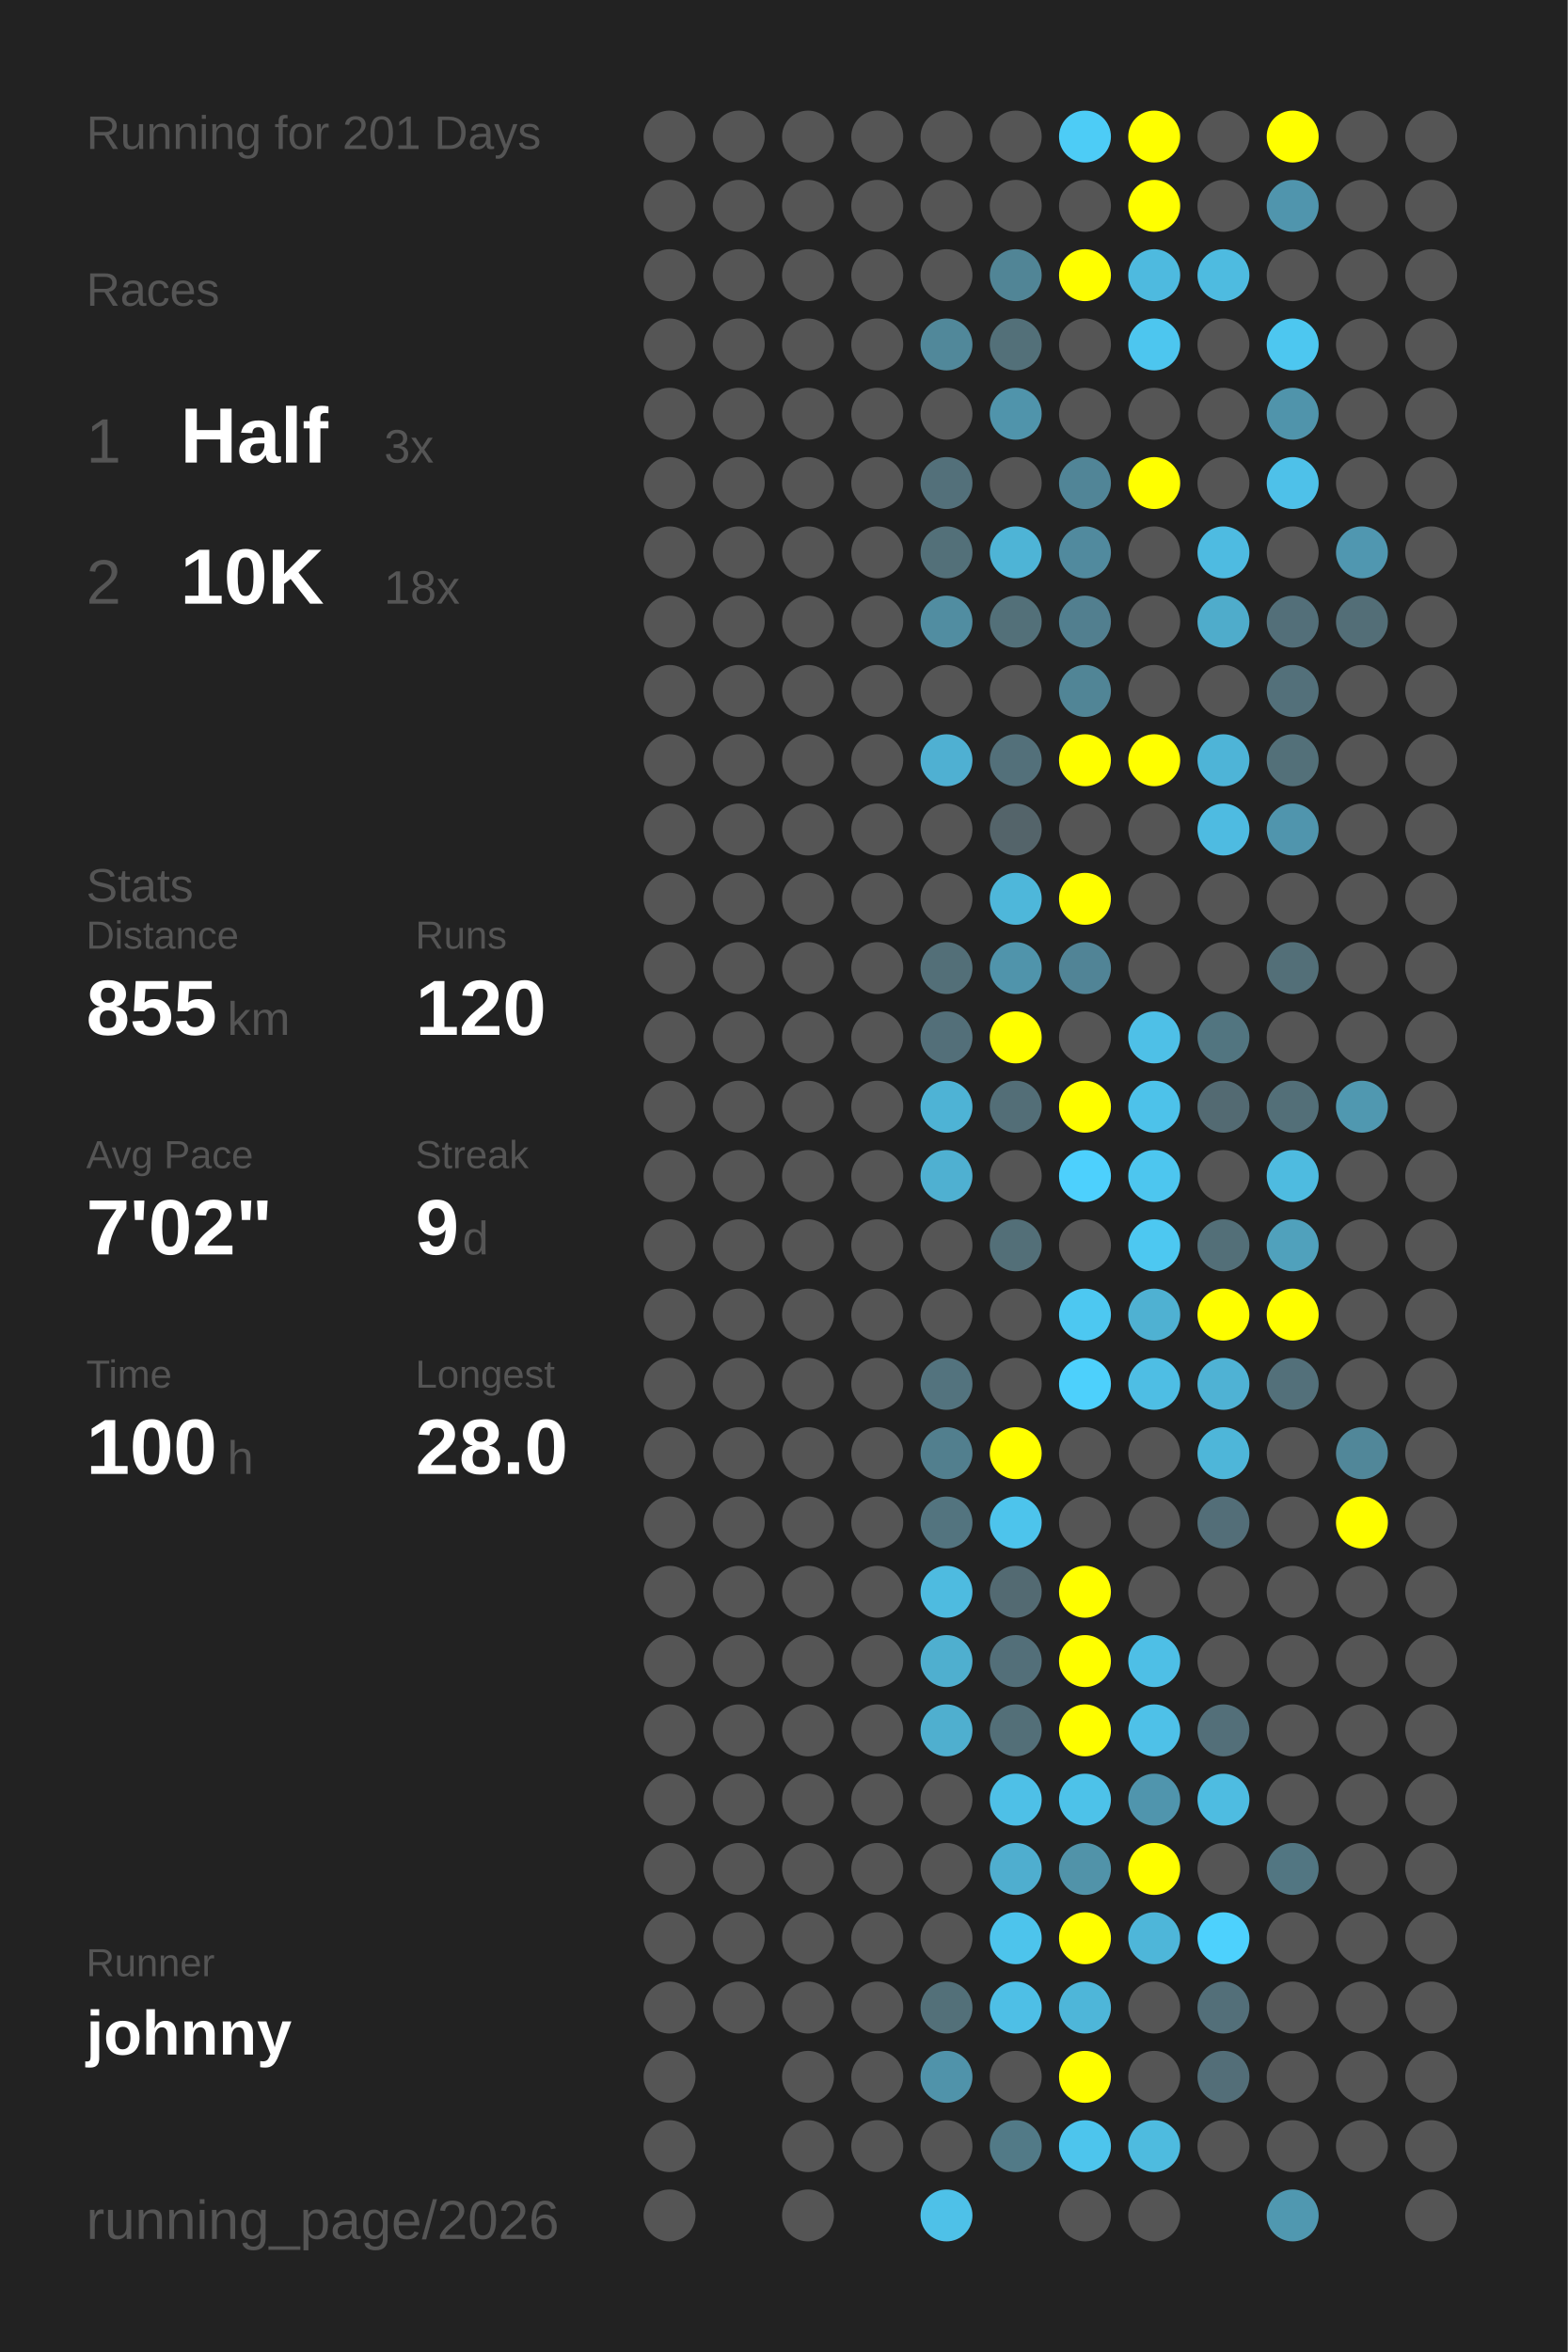
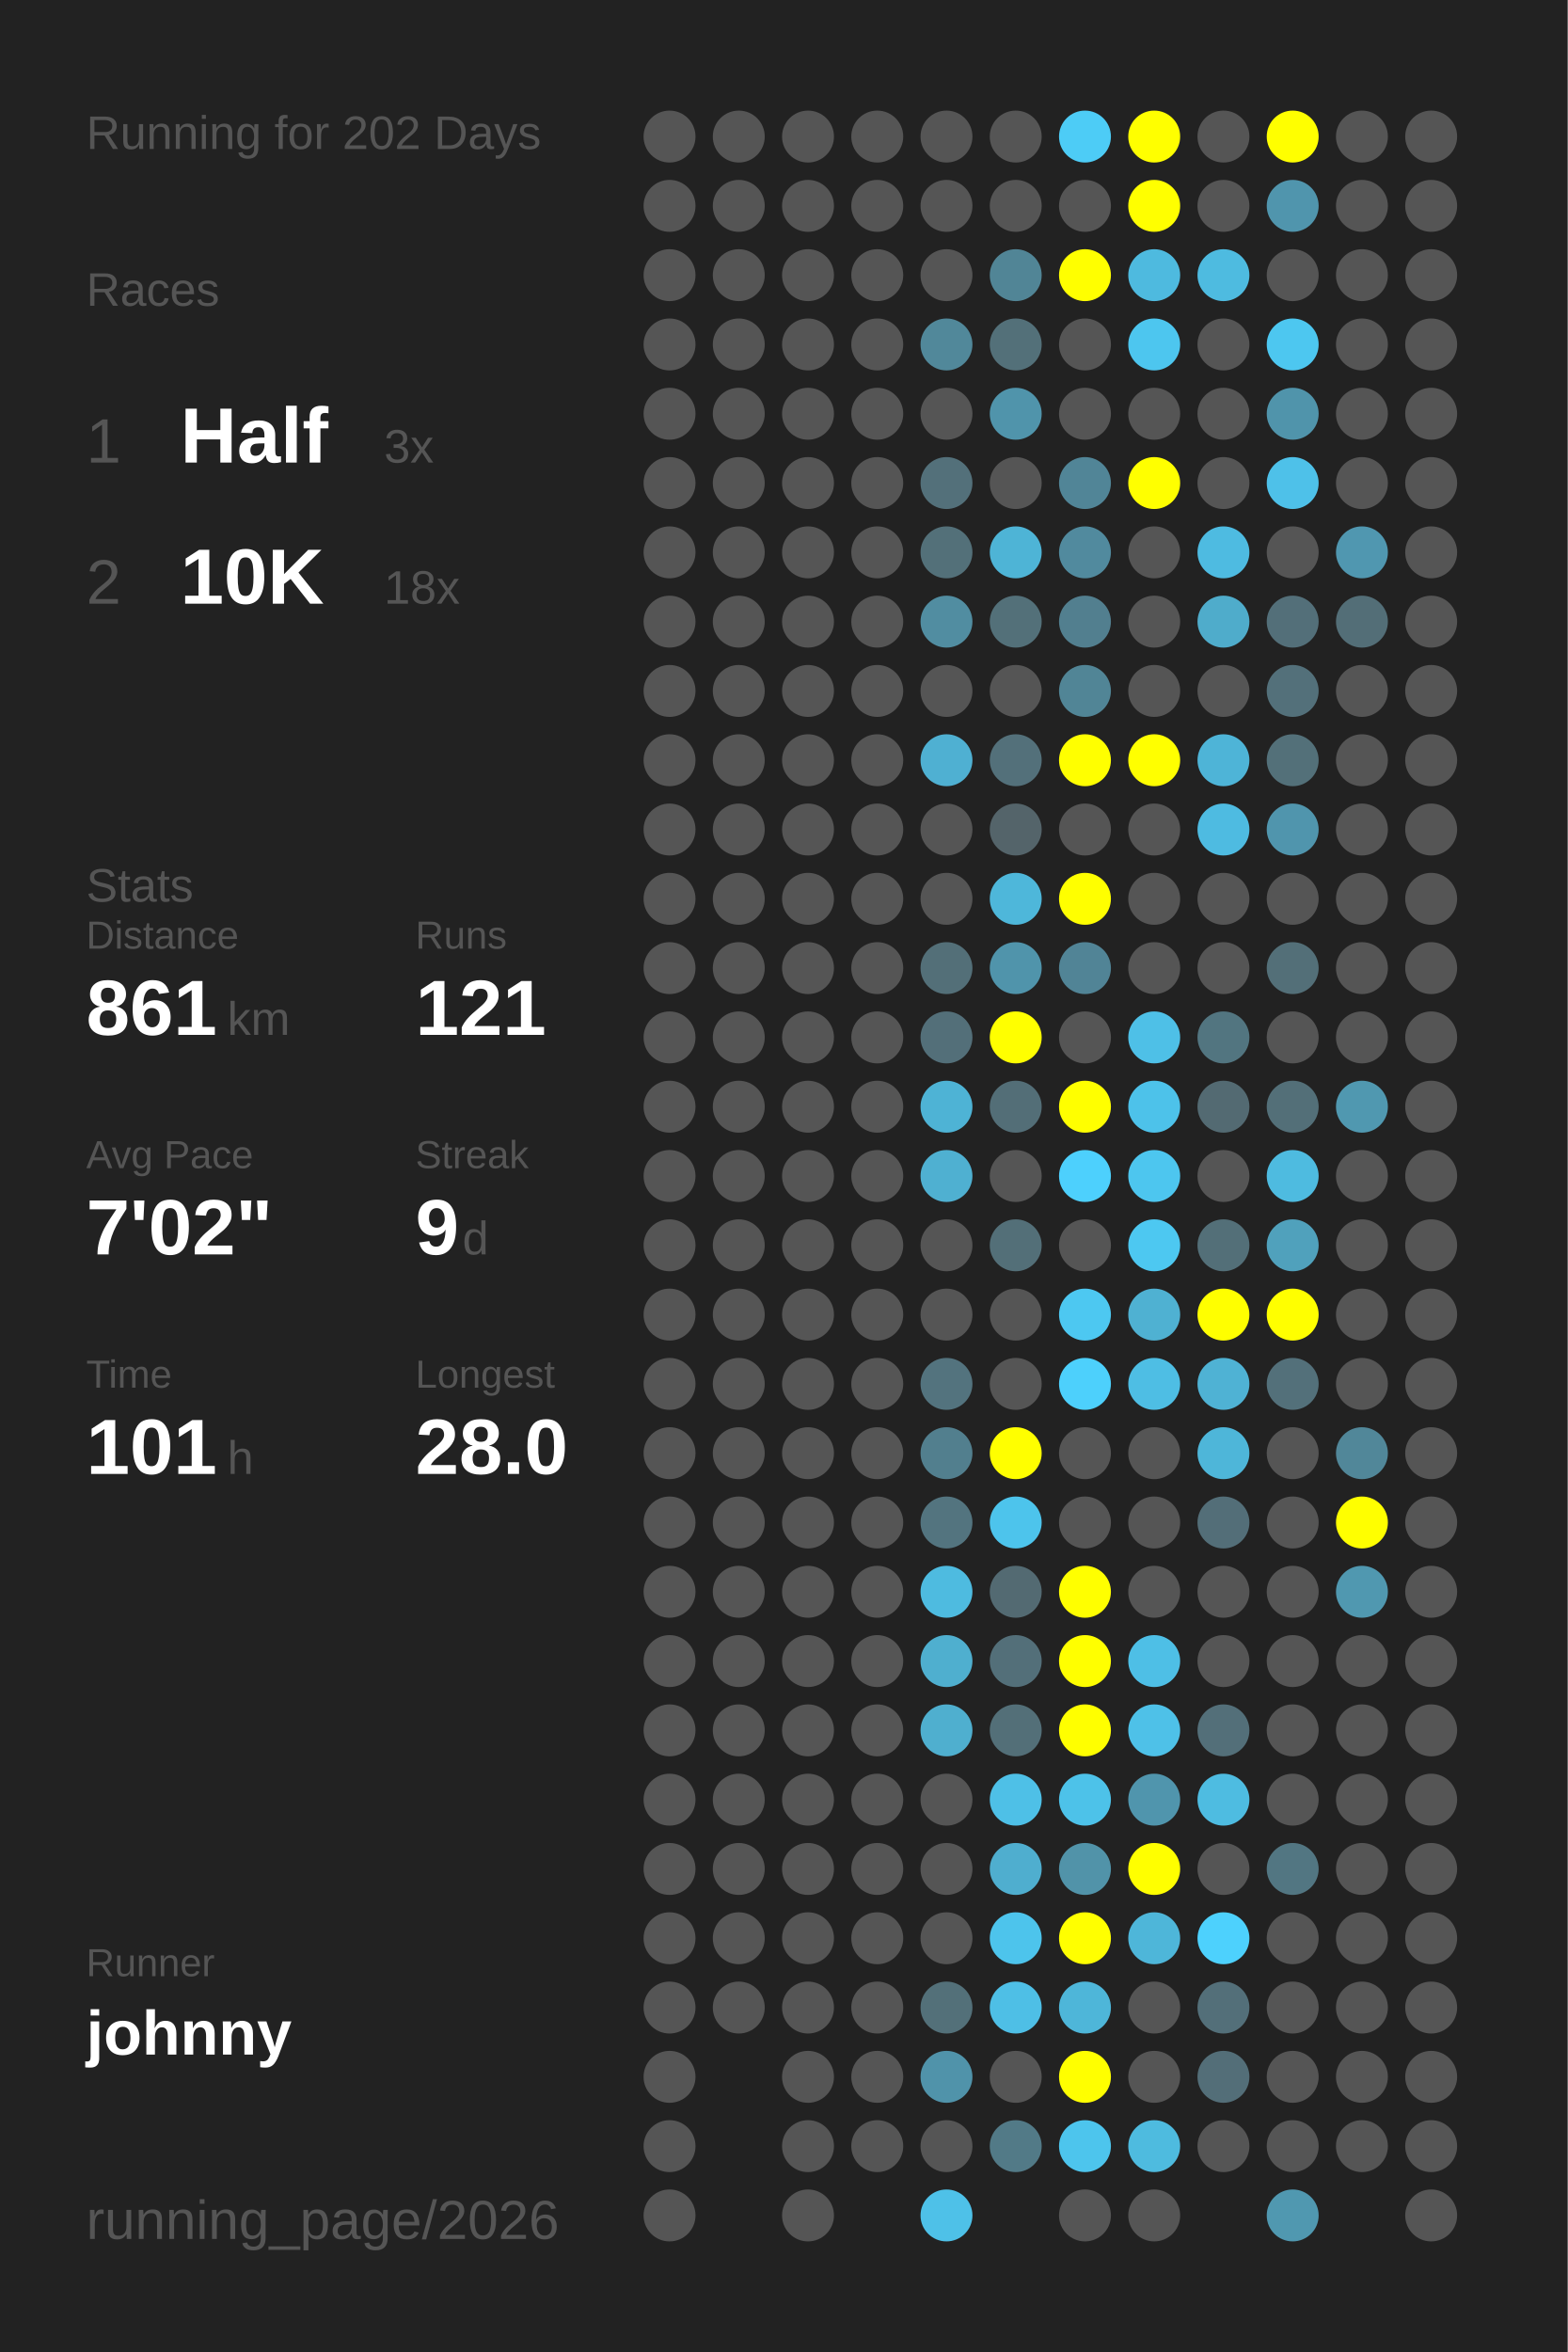
<svg xmlns="http://www.w3.org/2000/svg" baseProfile="full" height="300mm" version="1.1" viewBox="0,0,200,300" width="200mm">
  <defs />
  <rect fill="#222222" height="300" width="200" x="0" y="0" />
-   <text fill="#555555" style="font-size:6px; font-family:Arial;" x="11" y="19">Running for 201 Days</text>
+   <text fill="#555555" style="font-size:6px; font-family:Arial;" x="11" y="19">Running for 202 Days</text>
  <text fill="#555555" style="font-size:6px; font-family:Arial;" x="11" y="39">Races</text>
  <text fill="#555555" style="font-size:8px; font-family:Arial;" x="11" y="59">1</text>
  <text fill="#FFFFFF" style="font-size:10px; font-family:Arial; font-weight:bold;" x="23" y="59">Half</text>
  <text fill="#555555" style="font-size:6px; font-family:Arial;" x="49" y="59">3x</text>
  <text fill="#555555" style="font-size:8px; font-family:Arial;" x="11" y="77">2</text>
  <text fill="#FFFFFF" style="font-size:10px; font-family:Arial; font-weight:bold;" x="23" y="77">10K</text>
  <text fill="#555555" style="font-size:6px; font-family:Arial;" x="49" y="77">18x</text>
  <text fill="#555555" style="font-size:6px; font-family:Arial;" x="11" y="115">Stats</text>
  <text fill="#555555" style="font-size:5px; font-family:Arial;" x="11" y="121">Distance</text>
-   <text fill="#FFFFFF" style="font-size:10px; font-family:Arial; font-weight:bold;" x="11" y="132">855</text>
+   <text fill="#FFFFFF" style="font-size:10px; font-family:Arial; font-weight:bold;" x="11" y="132">861</text>
  <text fill="#555555" style="font-size:6px; font-family:Arial;" x="29" y="132">km</text>
  <text fill="#555555" style="font-size:5px; font-family:Arial;" x="53" y="121">Runs</text>
-   <text fill="#FFFFFF" style="font-size:10px; font-family:Arial; font-weight:bold;" x="53" y="132">120</text>
+   <text fill="#FFFFFF" style="font-size:10px; font-family:Arial; font-weight:bold;" x="53" y="132">121</text>
  <text fill="#555555" style="font-size:5px; font-family:Arial;" x="11" y="149">Avg Pace</text>
  <text fill="#FFFFFF" style="font-size:10px; font-family:Arial; font-weight:bold;" x="11" y="160">7'02"</text>
  <text fill="#555555" style="font-size:5px; font-family:Arial;" x="53" y="149">Streak</text>
  <text fill="#FFFFFF" style="font-size:10px; font-family:Arial; font-weight:bold;" x="53" y="160">9</text>
  <text fill="#555555" style="font-size:6px; font-family:Arial;" x="59" y="160">d</text>
  <text fill="#555555" style="font-size:5px; font-family:Arial;" x="11" y="177">Time</text>
-   <text fill="#FFFFFF" style="font-size:10px; font-family:Arial; font-weight:bold;" x="11" y="188">100</text>
+   <text fill="#FFFFFF" style="font-size:10px; font-family:Arial; font-weight:bold;" x="11" y="188">101</text>
  <text fill="#555555" style="font-size:6px; font-family:Arial;" x="29" y="188">h</text>
  <text fill="#555555" style="font-size:5px; font-family:Arial;" x="53" y="177">Longest</text>
  <text fill="#FFFFFF" style="font-size:10px; font-family:Arial; font-weight:bold;" x="53" y="188">28.0</text>
  <text fill="#555555" style="font-size:5px; font-family:Arial;" x="11" y="252.065">Runner</text>
  <text fill="#FFFFFF" style="font-size:8px; font-family:Arial; font-weight:bold;" x="11" y="262.065">johnny</text>
  <text fill="#555555" style="font-size:7px; font-family:Arial;" x="11" y="285.581">running_page/2026</text>
  <circle cx="85.417" cy="17.419" fill="#555555" r="3.312" />
  <circle cx="85.417" cy="26.258" fill="#555555" r="3.312" />
  <circle cx="85.417" cy="35.097" fill="#555555" r="3.312" />
  <circle cx="85.417" cy="43.935" fill="#555555" r="3.312" />
  <circle cx="85.417" cy="52.774" fill="#555555" r="3.312" />
  <circle cx="85.417" cy="61.613" fill="#555555" r="3.312" />
  <circle cx="85.417" cy="70.452" fill="#555555" r="3.312" />
  <circle cx="85.417" cy="79.29" fill="#555555" r="3.312" />
  <circle cx="85.417" cy="88.129" fill="#555555" r="3.312" />
  <circle cx="85.417" cy="96.968" fill="#555555" r="3.312" />
  <circle cx="85.417" cy="105.806" fill="#555555" r="3.312" />
  <circle cx="85.417" cy="114.645" fill="#555555" r="3.312" />
  <circle cx="85.417" cy="123.484" fill="#555555" r="3.312" />
  <circle cx="85.417" cy="132.323" fill="#555555" r="3.312" />
  <circle cx="85.417" cy="141.161" fill="#555555" r="3.312" />
  <circle cx="85.417" cy="150" fill="#555555" r="3.312" />
  <circle cx="85.417" cy="158.839" fill="#555555" r="3.312" />
  <circle cx="85.417" cy="167.677" fill="#555555" r="3.312" />
  <circle cx="85.417" cy="176.516" fill="#555555" r="3.312" />
  <circle cx="85.417" cy="185.355" fill="#555555" r="3.312" />
  <circle cx="85.417" cy="194.194" fill="#555555" r="3.312" />
  <circle cx="85.417" cy="203.032" fill="#555555" r="3.312" />
  <circle cx="85.417" cy="211.871" fill="#555555" r="3.312" />
  <circle cx="85.417" cy="220.71" fill="#555555" r="3.312" />
  <circle cx="85.417" cy="229.548" fill="#555555" r="3.312" />
  <circle cx="85.417" cy="238.387" fill="#555555" r="3.312" />
  <circle cx="85.417" cy="247.226" fill="#555555" r="3.312" />
  <circle cx="85.417" cy="256.065" fill="#555555" r="3.312" />
  <circle cx="85.417" cy="264.903" fill="#555555" r="3.312" />
  <circle cx="85.417" cy="273.742" fill="#555555" r="3.312" />
  <circle cx="85.417" cy="282.581" fill="#555555" r="3.312" />
  <circle cx="94.25" cy="17.419" fill="#555555" r="3.312" />
  <circle cx="94.25" cy="26.258" fill="#555555" r="3.312" />
  <circle cx="94.25" cy="35.097" fill="#555555" r="3.312" />
  <circle cx="94.25" cy="43.935" fill="#555555" r="3.312" />
  <circle cx="94.25" cy="52.774" fill="#555555" r="3.312" />
  <circle cx="94.25" cy="61.613" fill="#555555" r="3.312" />
  <circle cx="94.25" cy="70.452" fill="#555555" r="3.312" />
  <circle cx="94.25" cy="79.29" fill="#555555" r="3.312" />
  <circle cx="94.25" cy="88.129" fill="#555555" r="3.312" />
  <circle cx="94.25" cy="96.968" fill="#555555" r="3.312" />
  <circle cx="94.25" cy="105.806" fill="#555555" r="3.312" />
  <circle cx="94.25" cy="114.645" fill="#555555" r="3.312" />
  <circle cx="94.25" cy="123.484" fill="#555555" r="3.312" />
  <circle cx="94.25" cy="132.323" fill="#555555" r="3.312" />
  <circle cx="94.25" cy="141.161" fill="#555555" r="3.312" />
  <circle cx="94.25" cy="150" fill="#555555" r="3.312" />
  <circle cx="94.25" cy="158.839" fill="#555555" r="3.312" />
  <circle cx="94.25" cy="167.677" fill="#555555" r="3.312" />
  <circle cx="94.25" cy="176.516" fill="#555555" r="3.312" />
  <circle cx="94.25" cy="185.355" fill="#555555" r="3.312" />
  <circle cx="94.25" cy="194.194" fill="#555555" r="3.312" />
  <circle cx="94.25" cy="203.032" fill="#555555" r="3.312" />
  <circle cx="94.25" cy="211.871" fill="#555555" r="3.312" />
  <circle cx="94.25" cy="220.71" fill="#555555" r="3.312" />
  <circle cx="94.25" cy="229.548" fill="#555555" r="3.312" />
  <circle cx="94.25" cy="238.387" fill="#555555" r="3.312" />
  <circle cx="94.25" cy="247.226" fill="#555555" r="3.312" />
  <circle cx="94.25" cy="256.065" fill="#555555" r="3.312" />
  <circle cx="103.083" cy="17.419" fill="#555555" r="3.312" />
  <circle cx="103.083" cy="26.258" fill="#555555" r="3.312" />
  <circle cx="103.083" cy="35.097" fill="#555555" r="3.312" />
  <circle cx="103.083" cy="43.935" fill="#555555" r="3.312" />
  <circle cx="103.083" cy="52.774" fill="#555555" r="3.312" />
  <circle cx="103.083" cy="61.613" fill="#555555" r="3.312" />
  <circle cx="103.083" cy="70.452" fill="#555555" r="3.312" />
  <circle cx="103.083" cy="79.29" fill="#555555" r="3.312" />
  <circle cx="103.083" cy="88.129" fill="#555555" r="3.312" />
  <circle cx="103.083" cy="96.968" fill="#555555" r="3.312" />
  <circle cx="103.083" cy="105.806" fill="#555555" r="3.312" />
  <circle cx="103.083" cy="114.645" fill="#555555" r="3.312" />
  <circle cx="103.083" cy="123.484" fill="#555555" r="3.312" />
  <circle cx="103.083" cy="132.323" fill="#555555" r="3.312" />
  <circle cx="103.083" cy="141.161" fill="#555555" r="3.312" />
  <circle cx="103.083" cy="150" fill="#555555" r="3.312" />
  <circle cx="103.083" cy="158.839" fill="#555555" r="3.312" />
  <circle cx="103.083" cy="167.677" fill="#555555" r="3.312" />
  <circle cx="103.083" cy="176.516" fill="#555555" r="3.312" />
  <circle cx="103.083" cy="185.355" fill="#555555" r="3.312" />
  <circle cx="103.083" cy="194.194" fill="#555555" r="3.312" />
  <circle cx="103.083" cy="203.032" fill="#555555" r="3.312" />
  <circle cx="103.083" cy="211.871" fill="#555555" r="3.312" />
  <circle cx="103.083" cy="220.71" fill="#555555" r="3.312" />
  <circle cx="103.083" cy="229.548" fill="#555555" r="3.312" />
  <circle cx="103.083" cy="238.387" fill="#555555" r="3.312" />
  <circle cx="103.083" cy="247.226" fill="#555555" r="3.312" />
  <circle cx="103.083" cy="256.065" fill="#555555" r="3.312" />
  <circle cx="103.083" cy="264.903" fill="#555555" r="3.312" />
  <circle cx="103.083" cy="273.742" fill="#555555" r="3.312" />
  <circle cx="103.083" cy="282.581" fill="#555555" r="3.312" />
  <circle cx="111.917" cy="17.419" fill="#555555" r="3.312" />
  <circle cx="111.917" cy="26.258" fill="#555555" r="3.312" />
  <circle cx="111.917" cy="35.097" fill="#555555" r="3.312" />
  <circle cx="111.917" cy="43.935" fill="#555555" r="3.312" />
  <circle cx="111.917" cy="52.774" fill="#555555" r="3.312" />
  <circle cx="111.917" cy="61.613" fill="#555555" r="3.312" />
  <circle cx="111.917" cy="70.452" fill="#555555" r="3.312" />
  <circle cx="111.917" cy="79.29" fill="#555555" r="3.312" />
  <circle cx="111.917" cy="88.129" fill="#555555" r="3.312" />
  <circle cx="111.917" cy="96.968" fill="#555555" r="3.312" />
  <circle cx="111.917" cy="105.806" fill="#555555" r="3.312" />
  <circle cx="111.917" cy="114.645" fill="#555555" r="3.312" />
  <circle cx="111.917" cy="123.484" fill="#555555" r="3.312" />
  <circle cx="111.917" cy="132.323" fill="#555555" r="3.312" />
  <circle cx="111.917" cy="141.161" fill="#555555" r="3.312" />
  <circle cx="111.917" cy="150" fill="#555555" r="3.312" />
  <circle cx="111.917" cy="158.839" fill="#555555" r="3.312" />
  <circle cx="111.917" cy="167.677" fill="#555555" r="3.312" />
  <circle cx="111.917" cy="176.516" fill="#555555" r="3.312" />
  <circle cx="111.917" cy="185.355" fill="#555555" r="3.312" />
  <circle cx="111.917" cy="194.194" fill="#555555" r="3.312" />
  <circle cx="111.917" cy="203.032" fill="#555555" r="3.312" />
  <circle cx="111.917" cy="211.871" fill="#555555" r="3.312" />
  <circle cx="111.917" cy="220.71" fill="#555555" r="3.312" />
  <circle cx="111.917" cy="229.548" fill="#555555" r="3.312" />
  <circle cx="111.917" cy="238.387" fill="#555555" r="3.312" />
  <circle cx="111.917" cy="247.226" fill="#555555" r="3.312" />
  <circle cx="111.917" cy="256.065" fill="#555555" r="3.312" />
  <circle cx="111.917" cy="264.903" fill="#555555" r="3.312" />
  <circle cx="111.917" cy="273.742" fill="#555555" r="3.312" />
  <circle cx="120.75" cy="17.419" fill="#555555" r="3.312" />
  <circle cx="120.75" cy="26.258" fill="#555555" r="3.312" />
  <circle cx="120.75" cy="35.097" fill="#555555" r="3.312" />
  <circle cx="120.75" cy="43.935" fill="#51889a" r="3.312" />
  <circle cx="120.75" cy="52.774" fill="#555555" r="3.312" />
  <circle cx="120.75" cy="61.613" fill="#53707a" r="3.312" />
  <circle cx="120.75" cy="70.452" fill="#537079" r="3.312" />
  <circle cx="120.75" cy="79.29" fill="#518da1" r="3.312" />
  <circle cx="120.75" cy="88.129" fill="#555555" r="3.312" />
  <circle cx="120.75" cy="96.968" fill="#4fb0d2" r="3.312" />
  <circle cx="120.75" cy="105.806" fill="#555555" r="3.312" />
  <circle cx="120.75" cy="114.645" fill="#555555" r="3.312" />
  <circle cx="120.75" cy="123.484" fill="#536f78" r="3.312" />
  <circle cx="120.75" cy="132.323" fill="#536f79" r="3.312" />
  <circle cx="120.75" cy="141.161" fill="#4eb3d5" r="3.312" />
  <circle cx="120.75" cy="150" fill="#4fb0d1" r="3.312" />
  <circle cx="120.75" cy="158.839" fill="#555555" r="3.312" />
  <circle cx="120.75" cy="167.677" fill="#555555" r="3.312" />
  <circle cx="120.75" cy="176.516" fill="#53737e" r="3.312" />
  <circle cx="120.75" cy="185.355" fill="#527f8e" r="3.312" />
  <circle cx="120.75" cy="194.194" fill="#53747f" r="3.312" />
  <circle cx="120.75" cy="203.032" fill="#4ebbe0" r="3.312" />
  <circle cx="120.75" cy="211.871" fill="#4fafcf" r="3.312" />
  <circle cx="120.75" cy="220.71" fill="#4fafcf" r="3.312" />
  <circle cx="120.75" cy="229.548" fill="#555555" r="3.312" />
  <circle cx="120.75" cy="238.387" fill="#555555" r="3.312" />
  <circle cx="120.75" cy="247.226" fill="#555555" r="3.312" />
  <circle cx="120.75" cy="256.065" fill="#537079" r="3.312" />
  <circle cx="120.75" cy="264.903" fill="#5093aa" r="3.312" />
  <circle cx="120.75" cy="273.742" fill="#555555" r="3.312" />
  <circle cx="120.75" cy="282.581" fill="#4ec1e8" r="3.312" />
  <circle cx="129.583" cy="17.419" fill="#555555" r="3.312" />
  <circle cx="129.583" cy="26.258" fill="#555555" r="3.312" />
  <circle cx="129.583" cy="35.097" fill="#518596" r="3.312" />
  <circle cx="129.583" cy="43.935" fill="#537079" r="3.312" />
  <circle cx="129.583" cy="52.774" fill="#5094ab" r="3.312" />
  <circle cx="129.583" cy="61.613" fill="#555555" r="3.312" />
  <circle cx="129.583" cy="70.452" fill="#4eb4d6" r="3.312" />
  <circle cx="129.583" cy="79.29" fill="#537079" r="3.312" />
  <circle cx="129.583" cy="88.129" fill="#555555" r="3.312" />
  <circle cx="129.583" cy="96.968" fill="#53707a" r="3.312" />
  <circle cx="129.583" cy="105.806" fill="#54646a" r="3.312" />
  <circle cx="129.583" cy="114.645" fill="#4eb7da" r="3.312" />
  <circle cx="129.583" cy="123.484" fill="#5094ab" r="3.312" />
  <circle cx="129.583" cy="132.323" fill="#FFFF00" r="3.312" />
  <circle cx="129.583" cy="141.161" fill="#536e77" r="3.312" />
  <circle cx="129.583" cy="150" fill="#555555" r="3.312" />
  <circle cx="129.583" cy="158.839" fill="#536f78" r="3.312" />
  <circle cx="129.583" cy="167.677" fill="#555555" r="3.312" />
  <circle cx="129.583" cy="176.516" fill="#555555" r="3.312" />
  <circle cx="129.583" cy="185.355" fill="#FFFF00" r="3.312" />
  <circle cx="129.583" cy="194.194" fill="#4dc4ec" r="3.312" />
  <circle cx="129.583" cy="203.032" fill="#536a72" r="3.312" />
  <circle cx="129.583" cy="211.871" fill="#536f79" r="3.312" />
  <circle cx="129.583" cy="220.71" fill="#536f78" r="3.312" />
  <circle cx="129.583" cy="229.548" fill="#4ec0e7" r="3.312" />
  <circle cx="129.583" cy="238.387" fill="#4faecf" r="3.312" />
  <circle cx="129.583" cy="247.226" fill="#4dc4ec" r="3.312" />
  <circle cx="129.583" cy="256.065" fill="#4ebfe6" r="3.312" />
  <circle cx="129.583" cy="264.903" fill="#555555" r="3.312" />
  <circle cx="129.583" cy="273.742" fill="#527a87" r="3.312" />
  <circle cx="138.417" cy="17.419" fill="#4dccf6" r="3.312" />
  <circle cx="138.417" cy="26.258" fill="#555555" r="3.312" />
  <circle cx="138.417" cy="35.097" fill="#FFFF00" r="3.312" />
  <circle cx="138.417" cy="43.935" fill="#555555" r="3.312" />
  <circle cx="138.417" cy="52.774" fill="#555555" r="3.312" />
  <circle cx="138.417" cy="61.613" fill="#518597" r="3.312" />
  <circle cx="138.417" cy="70.452" fill="#518a9e" r="3.312" />
  <circle cx="138.417" cy="79.29" fill="#527f8f" r="3.312" />
  <circle cx="138.417" cy="88.129" fill="#518596" r="3.312" />
  <circle cx="138.417" cy="96.968" fill="#FFFF00" r="3.312" />
  <circle cx="138.417" cy="105.806" fill="#555555" r="3.312" />
  <circle cx="138.417" cy="114.645" fill="#FFFF00" r="3.312" />
  <circle cx="138.417" cy="123.484" fill="#518496" r="3.312" />
  <circle cx="138.417" cy="132.323" fill="#555555" r="3.312" />
  <circle cx="138.417" cy="141.161" fill="#FFFF00" r="3.312" />
  <circle cx="138.417" cy="150" fill="#4dd0fd" r="3.312" />
  <circle cx="138.417" cy="158.839" fill="#555555" r="3.312" />
  <circle cx="138.417" cy="167.677" fill="#4dc8f1" r="3.312" />
  <circle cx="138.417" cy="176.516" fill="#4dd0fc" r="3.312" />
  <circle cx="138.417" cy="185.355" fill="#555555" r="3.312" />
  <circle cx="138.417" cy="194.194" fill="#555555" r="3.312" />
  <circle cx="138.417" cy="203.032" fill="#FFFF00" r="3.312" />
  <circle cx="138.417" cy="211.871" fill="#FFFF00" r="3.312" />
  <circle cx="138.417" cy="220.71" fill="#FFFF00" r="3.312" />
  <circle cx="138.417" cy="229.548" fill="#4dc2e9" r="3.312" />
  <circle cx="138.417" cy="238.387" fill="#5193a9" r="3.312" />
  <circle cx="138.417" cy="247.226" fill="#FFFF00" r="3.312" />
  <circle cx="138.417" cy="256.065" fill="#4eb6d9" r="3.312" />
  <circle cx="138.417" cy="264.903" fill="#FFFF00" r="3.312" />
  <circle cx="138.417" cy="273.742" fill="#4dc5ed" r="3.312" />
  <circle cx="138.417" cy="282.581" fill="#555555" r="3.312" />
  <circle cx="147.25" cy="17.419" fill="#FFFF00" r="3.312" />
  <circle cx="147.25" cy="26.258" fill="#FFFF00" r="3.312" />
  <circle cx="147.25" cy="35.097" fill="#4ebadf" r="3.312" />
  <circle cx="147.25" cy="43.935" fill="#4dc6ef" r="3.312" />
  <circle cx="147.25" cy="52.774" fill="#555555" r="3.312" />
  <circle cx="147.25" cy="61.613" fill="#FFFF00" r="3.312" />
  <circle cx="147.25" cy="70.452" fill="#555555" r="3.312" />
  <circle cx="147.25" cy="79.29" fill="#555555" r="3.312" />
  <circle cx="147.25" cy="88.129" fill="#555555" r="3.312" />
  <circle cx="147.25" cy="96.968" fill="#FFFF00" r="3.312" />
  <circle cx="147.25" cy="105.806" fill="#555555" r="3.312" />
  <circle cx="147.25" cy="114.645" fill="#555555" r="3.312" />
  <circle cx="147.25" cy="123.484" fill="#555555" r="3.312" />
  <circle cx="147.25" cy="132.323" fill="#4ec0e7" r="3.312" />
  <circle cx="147.25" cy="141.161" fill="#4dc2ea" r="3.312" />
  <circle cx="147.25" cy="150" fill="#4dc6ef" r="3.312" />
  <circle cx="147.25" cy="158.839" fill="#4dc8f1" r="3.312" />
  <circle cx="147.25" cy="167.677" fill="#4fb1d2" r="3.312" />
  <circle cx="147.25" cy="176.516" fill="#4ebee4" r="3.312" />
  <circle cx="147.25" cy="185.355" fill="#555555" r="3.312" />
  <circle cx="147.25" cy="194.194" fill="#555555" r="3.312" />
  <circle cx="147.25" cy="203.032" fill="#555555" r="3.312" />
  <circle cx="147.25" cy="211.871" fill="#4ebfe6" r="3.312" />
  <circle cx="147.25" cy="220.71" fill="#4ec1e8" r="3.312" />
  <circle cx="147.25" cy="229.548" fill="#5095ad" r="3.312" />
  <circle cx="147.25" cy="238.387" fill="#FFFF00" r="3.312" />
  <circle cx="147.25" cy="247.226" fill="#4eb6d9" r="3.312" />
  <circle cx="147.25" cy="256.065" fill="#555555" r="3.312" />
  <circle cx="147.25" cy="264.903" fill="#555555" r="3.312" />
  <circle cx="147.25" cy="273.742" fill="#4ebbdf" r="3.312" />
  <circle cx="147.25" cy="282.581" fill="#555555" r="3.312" />
  <circle cx="156.083" cy="17.419" fill="#555555" r="3.312" />
  <circle cx="156.083" cy="26.258" fill="#555555" r="3.312" />
  <circle cx="156.083" cy="35.097" fill="#4ebbe0" r="3.312" />
  <circle cx="156.083" cy="43.935" fill="#555555" r="3.312" />
  <circle cx="156.083" cy="52.774" fill="#555555" r="3.312" />
  <circle cx="156.083" cy="61.613" fill="#555555" r="3.312" />
  <circle cx="156.083" cy="70.452" fill="#4ebbe1" r="3.312" />
  <circle cx="156.083" cy="79.29" fill="#4faccb" r="3.312" />
  <circle cx="156.083" cy="88.129" fill="#555555" r="3.312" />
  <circle cx="156.083" cy="96.968" fill="#4eb4d7" r="3.312" />
  <circle cx="156.083" cy="105.806" fill="#4ebbe1" r="3.312" />
  <circle cx="156.083" cy="114.645" fill="#555555" r="3.312" />
  <circle cx="156.083" cy="123.484" fill="#555555" r="3.312" />
  <circle cx="156.083" cy="132.323" fill="#527580" r="3.312" />
  <circle cx="156.083" cy="141.161" fill="#536a72" r="3.312" />
  <circle cx="156.083" cy="150" fill="#555555" r="3.312" />
  <circle cx="156.083" cy="158.839" fill="#536f78" r="3.312" />
  <circle cx="156.083" cy="167.677" fill="#FFFF00" r="3.312" />
  <circle cx="156.083" cy="176.516" fill="#4fb2d4" r="3.312" />
  <circle cx="156.083" cy="185.355" fill="#4eb6d9" r="3.312" />
  <circle cx="156.083" cy="194.194" fill="#536e78" r="3.312" />
  <circle cx="156.083" cy="203.032" fill="#555555" r="3.312" />
  <circle cx="156.083" cy="211.871" fill="#555555" r="3.312" />
  <circle cx="156.083" cy="220.71" fill="#536f79" r="3.312" />
  <circle cx="156.083" cy="229.548" fill="#4ebce1" r="3.312" />
  <circle cx="156.083" cy="238.387" fill="#555555" r="3.312" />
  <circle cx="156.083" cy="247.226" fill="#4dd1fd" r="3.312" />
  <circle cx="156.083" cy="256.065" fill="#536f79" r="3.312" />
  <circle cx="156.083" cy="264.903" fill="#536e78" r="3.312" />
  <circle cx="156.083" cy="273.742" fill="#555555" r="3.312" />
  <circle cx="164.917" cy="17.419" fill="#FFFF00" r="3.312" />
  <circle cx="164.917" cy="26.258" fill="#5095ad" r="3.312" />
  <circle cx="164.917" cy="35.097" fill="#555555" r="3.312" />
  <circle cx="164.917" cy="43.935" fill="#4dc7f0" r="3.312" />
  <circle cx="164.917" cy="52.774" fill="#5094ab" r="3.312" />
  <circle cx="164.917" cy="61.613" fill="#4ec1e9" r="3.312" />
  <circle cx="164.917" cy="70.452" fill="#555555" r="3.312" />
  <circle cx="164.917" cy="79.29" fill="#536f79" r="3.312" />
  <circle cx="164.917" cy="88.129" fill="#53707a" r="3.312" />
  <circle cx="164.917" cy="96.968" fill="#537079" r="3.312" />
  <circle cx="164.917" cy="105.806" fill="#5095ad" r="3.312" />
  <circle cx="164.917" cy="114.645" fill="#555555" r="3.312" />
  <circle cx="164.917" cy="123.484" fill="#536f78" r="3.312" />
  <circle cx="164.917" cy="132.323" fill="#555555" r="3.312" />
  <circle cx="164.917" cy="141.161" fill="#536f78" r="3.312" />
  <circle cx="164.917" cy="150" fill="#4ebbe0" r="3.312" />
  <circle cx="164.917" cy="158.839" fill="#50a1bc" r="3.312" />
  <circle cx="164.917" cy="167.677" fill="#FFFF00" r="3.312" />
  <circle cx="164.917" cy="176.516" fill="#53707a" r="3.312" />
  <circle cx="164.917" cy="185.355" fill="#555555" r="3.312" />
  <circle cx="164.917" cy="194.194" fill="#555555" r="3.312" />
  <circle cx="164.917" cy="203.032" fill="#555555" r="3.312" />
  <circle cx="164.917" cy="211.871" fill="#555555" r="3.312" />
  <circle cx="164.917" cy="220.71" fill="#555555" r="3.312" />
  <circle cx="164.917" cy="229.548" fill="#555555" r="3.312" />
  <circle cx="164.917" cy="238.387" fill="#527682" r="3.312" />
  <circle cx="164.917" cy="247.226" fill="#555555" r="3.312" />
  <circle cx="164.917" cy="256.065" fill="#555555" r="3.312" />
  <circle cx="164.917" cy="264.903" fill="#555555" r="3.312" />
  <circle cx="164.917" cy="273.742" fill="#555555" r="3.312" />
  <circle cx="164.917" cy="282.581" fill="#5098b0" r="3.312" />
  <circle cx="173.75" cy="17.419" fill="#555555" r="3.312" />
  <circle cx="173.75" cy="26.258" fill="#555555" r="3.312" />
  <circle cx="173.75" cy="35.097" fill="#555555" r="3.312" />
  <circle cx="173.75" cy="43.935" fill="#555555" r="3.312" />
  <circle cx="173.75" cy="52.774" fill="#555555" r="3.312" />
  <circle cx="173.75" cy="61.613" fill="#555555" r="3.312" />
  <circle cx="173.75" cy="70.452" fill="#5097b0" r="3.312" />
  <circle cx="173.75" cy="79.29" fill="#536e77" r="3.312" />
  <circle cx="173.75" cy="88.129" fill="#555555" r="3.312" />
  <circle cx="173.75" cy="96.968" fill="#555555" r="3.312" />
  <circle cx="173.75" cy="105.806" fill="#555555" r="3.312" />
  <circle cx="173.75" cy="114.645" fill="#555555" r="3.312" />
  <circle cx="173.75" cy="123.484" fill="#555555" r="3.312" />
  <circle cx="173.75" cy="132.323" fill="#555555" r="3.312" />
  <circle cx="173.75" cy="141.161" fill="#5098b0" r="3.312" />
  <circle cx="173.75" cy="150" fill="#555555" r="3.312" />
  <circle cx="173.75" cy="158.839" fill="#555555" r="3.312" />
  <circle cx="173.75" cy="167.677" fill="#555555" r="3.312" />
  <circle cx="173.75" cy="176.516" fill="#555555" r="3.312" />
  <circle cx="173.75" cy="185.355" fill="#518799" r="3.312" />
  <circle cx="173.75" cy="194.194" fill="#FFFF00" r="3.312" />
-   <circle cx="173.75" cy="203.032" fill="#555555" r="3.312" />
+   <circle cx="173.75" cy="203.032" fill="#5098b0" r="3.312" />
  <circle cx="173.75" cy="211.871" fill="#555555" r="3.312" />
  <circle cx="173.75" cy="220.71" fill="#555555" r="3.312" />
  <circle cx="173.75" cy="229.548" fill="#555555" r="3.312" />
  <circle cx="173.75" cy="238.387" fill="#555555" r="3.312" />
  <circle cx="173.75" cy="247.226" fill="#555555" r="3.312" />
  <circle cx="173.75" cy="256.065" fill="#555555" r="3.312" />
  <circle cx="173.75" cy="264.903" fill="#555555" r="3.312" />
  <circle cx="173.75" cy="273.742" fill="#555555" r="3.312" />
  <circle cx="182.583" cy="17.419" fill="#555555" r="3.312" />
  <circle cx="182.583" cy="26.258" fill="#555555" r="3.312" />
  <circle cx="182.583" cy="35.097" fill="#555555" r="3.312" />
  <circle cx="182.583" cy="43.935" fill="#555555" r="3.312" />
  <circle cx="182.583" cy="52.774" fill="#555555" r="3.312" />
  <circle cx="182.583" cy="61.613" fill="#555555" r="3.312" />
  <circle cx="182.583" cy="70.452" fill="#555555" r="3.312" />
  <circle cx="182.583" cy="79.29" fill="#555555" r="3.312" />
  <circle cx="182.583" cy="88.129" fill="#555555" r="3.312" />
  <circle cx="182.583" cy="96.968" fill="#555555" r="3.312" />
  <circle cx="182.583" cy="105.806" fill="#555555" r="3.312" />
  <circle cx="182.583" cy="114.645" fill="#555555" r="3.312" />
  <circle cx="182.583" cy="123.484" fill="#555555" r="3.312" />
  <circle cx="182.583" cy="132.323" fill="#555555" r="3.312" />
  <circle cx="182.583" cy="141.161" fill="#555555" r="3.312" />
  <circle cx="182.583" cy="150" fill="#555555" r="3.312" />
  <circle cx="182.583" cy="158.839" fill="#555555" r="3.312" />
  <circle cx="182.583" cy="167.677" fill="#555555" r="3.312" />
  <circle cx="182.583" cy="176.516" fill="#555555" r="3.312" />
  <circle cx="182.583" cy="185.355" fill="#555555" r="3.312" />
  <circle cx="182.583" cy="194.194" fill="#555555" r="3.312" />
  <circle cx="182.583" cy="203.032" fill="#555555" r="3.312" />
  <circle cx="182.583" cy="211.871" fill="#555555" r="3.312" />
  <circle cx="182.583" cy="220.71" fill="#555555" r="3.312" />
  <circle cx="182.583" cy="229.548" fill="#555555" r="3.312" />
  <circle cx="182.583" cy="238.387" fill="#555555" r="3.312" />
  <circle cx="182.583" cy="247.226" fill="#555555" r="3.312" />
  <circle cx="182.583" cy="256.065" fill="#555555" r="3.312" />
  <circle cx="182.583" cy="264.903" fill="#555555" r="3.312" />
  <circle cx="182.583" cy="273.742" fill="#555555" r="3.312" />
  <circle cx="182.583" cy="282.581" fill="#555555" r="3.312" />
</svg>
